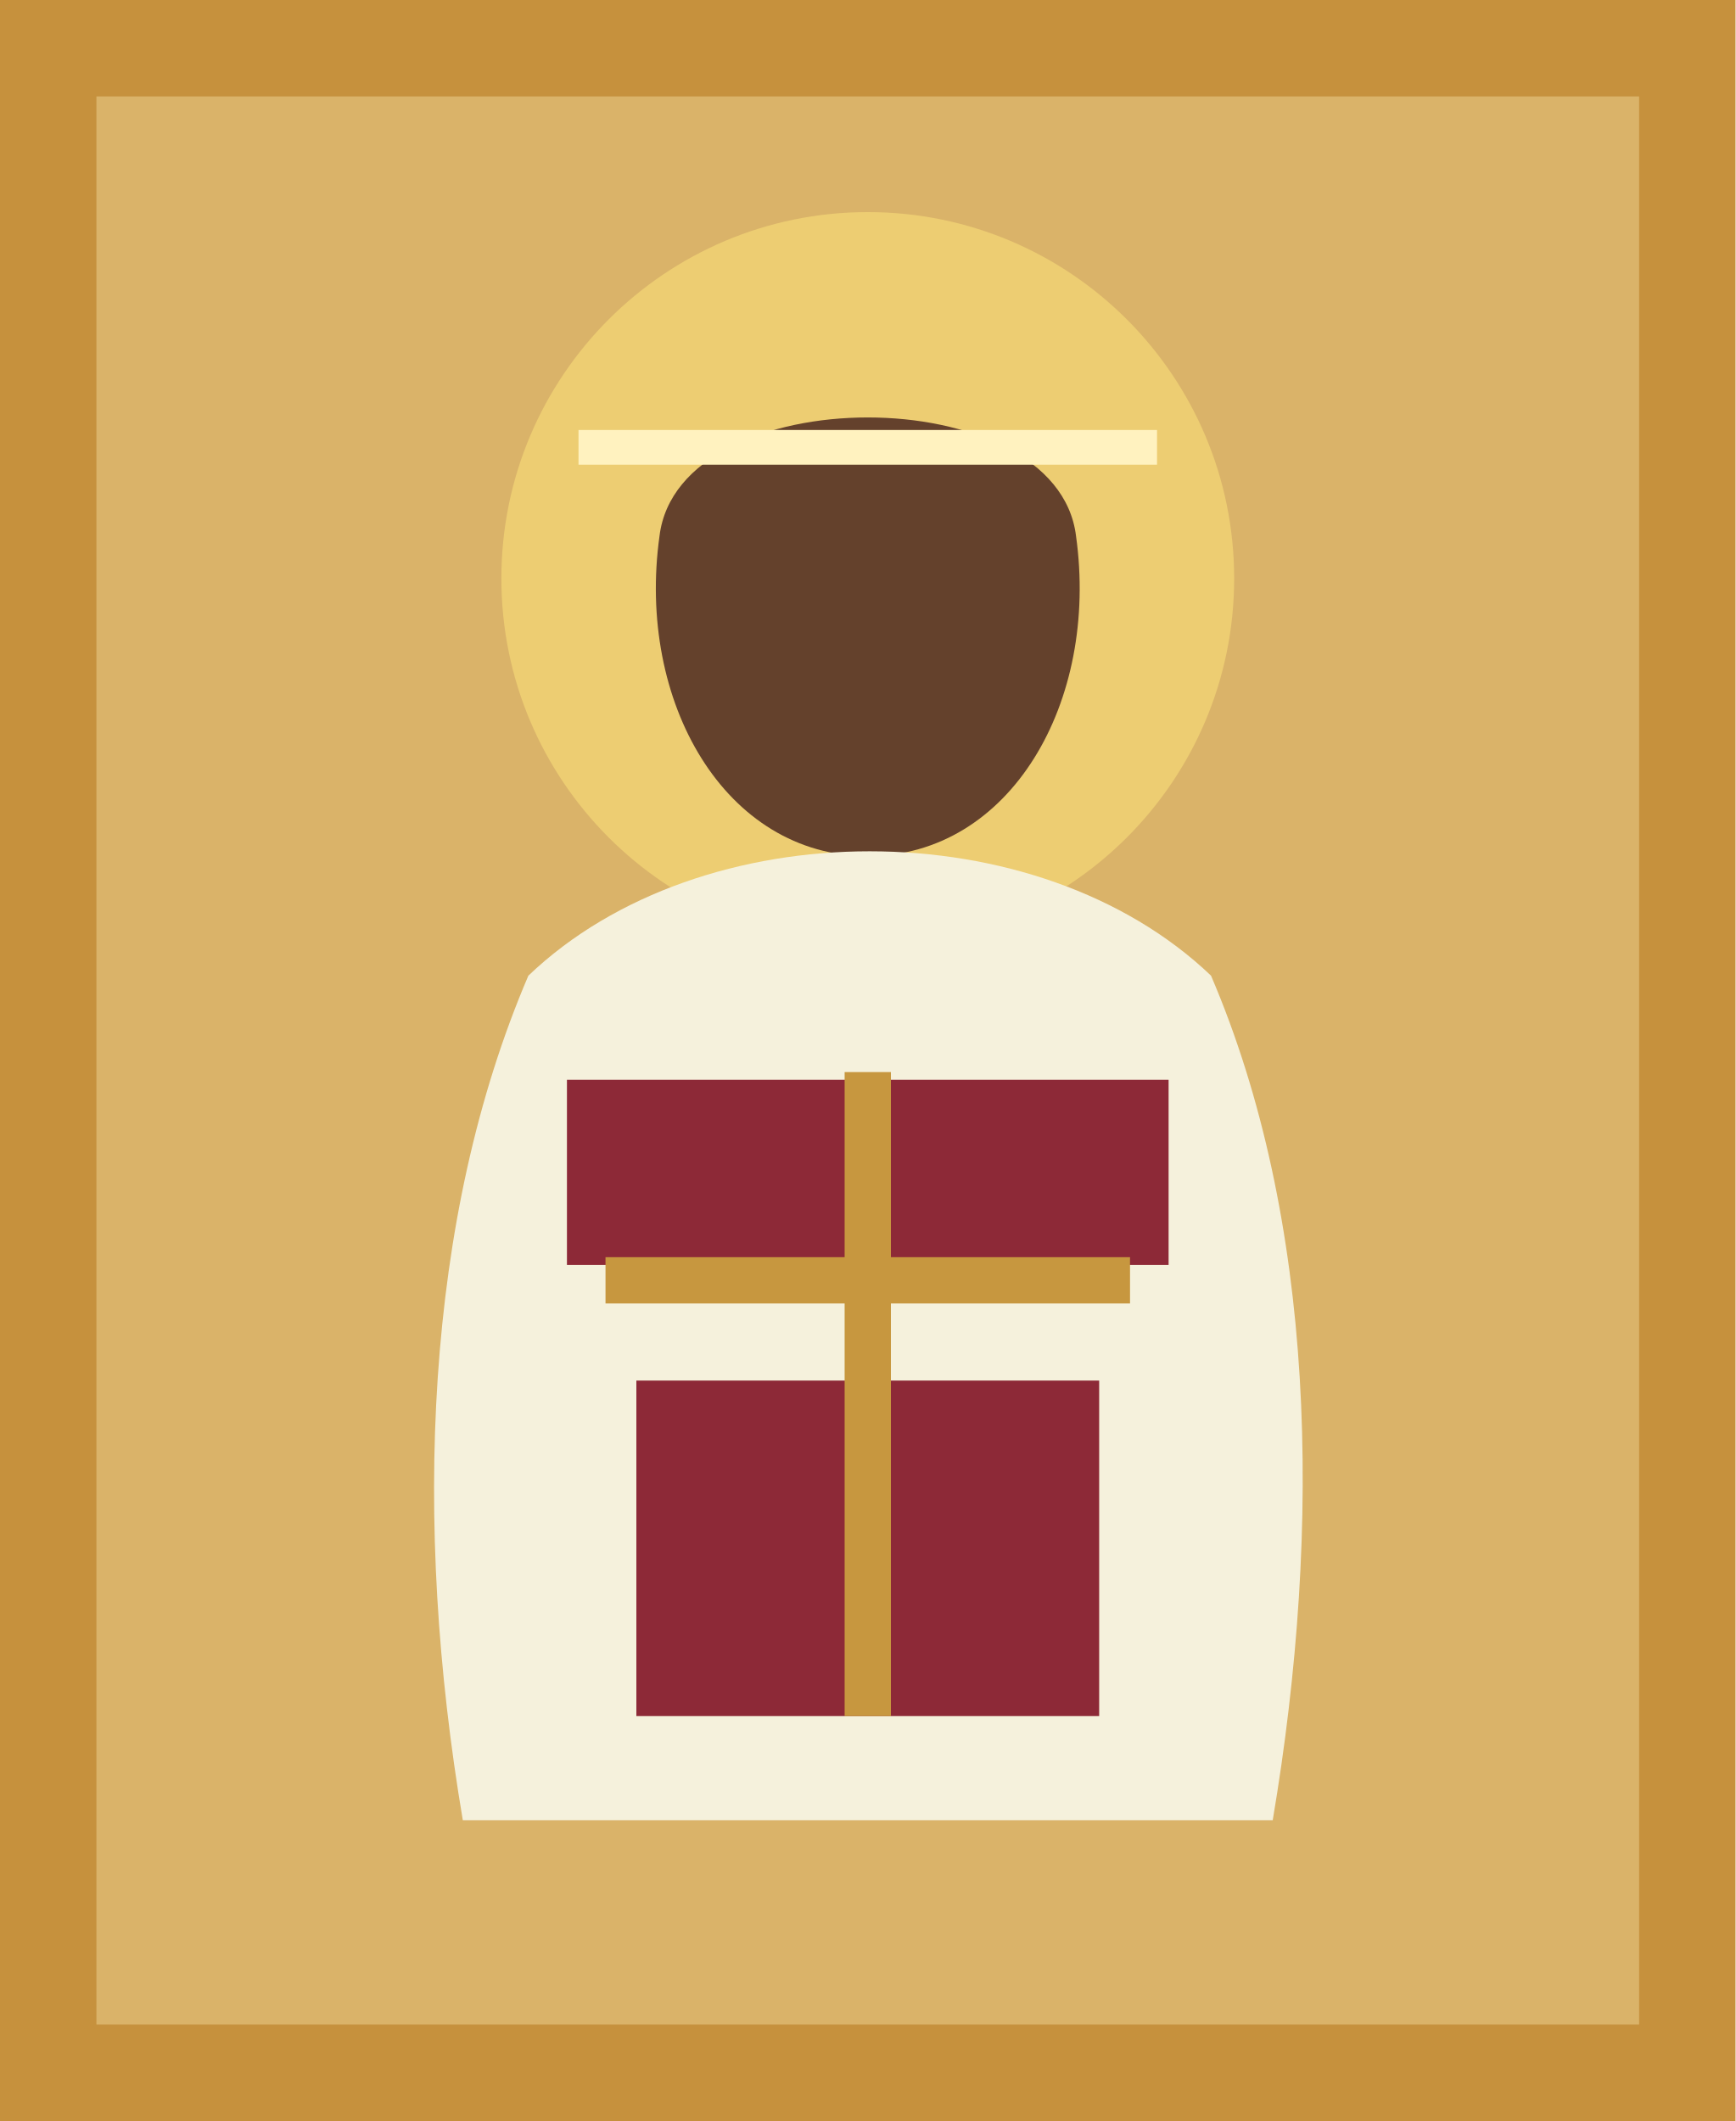
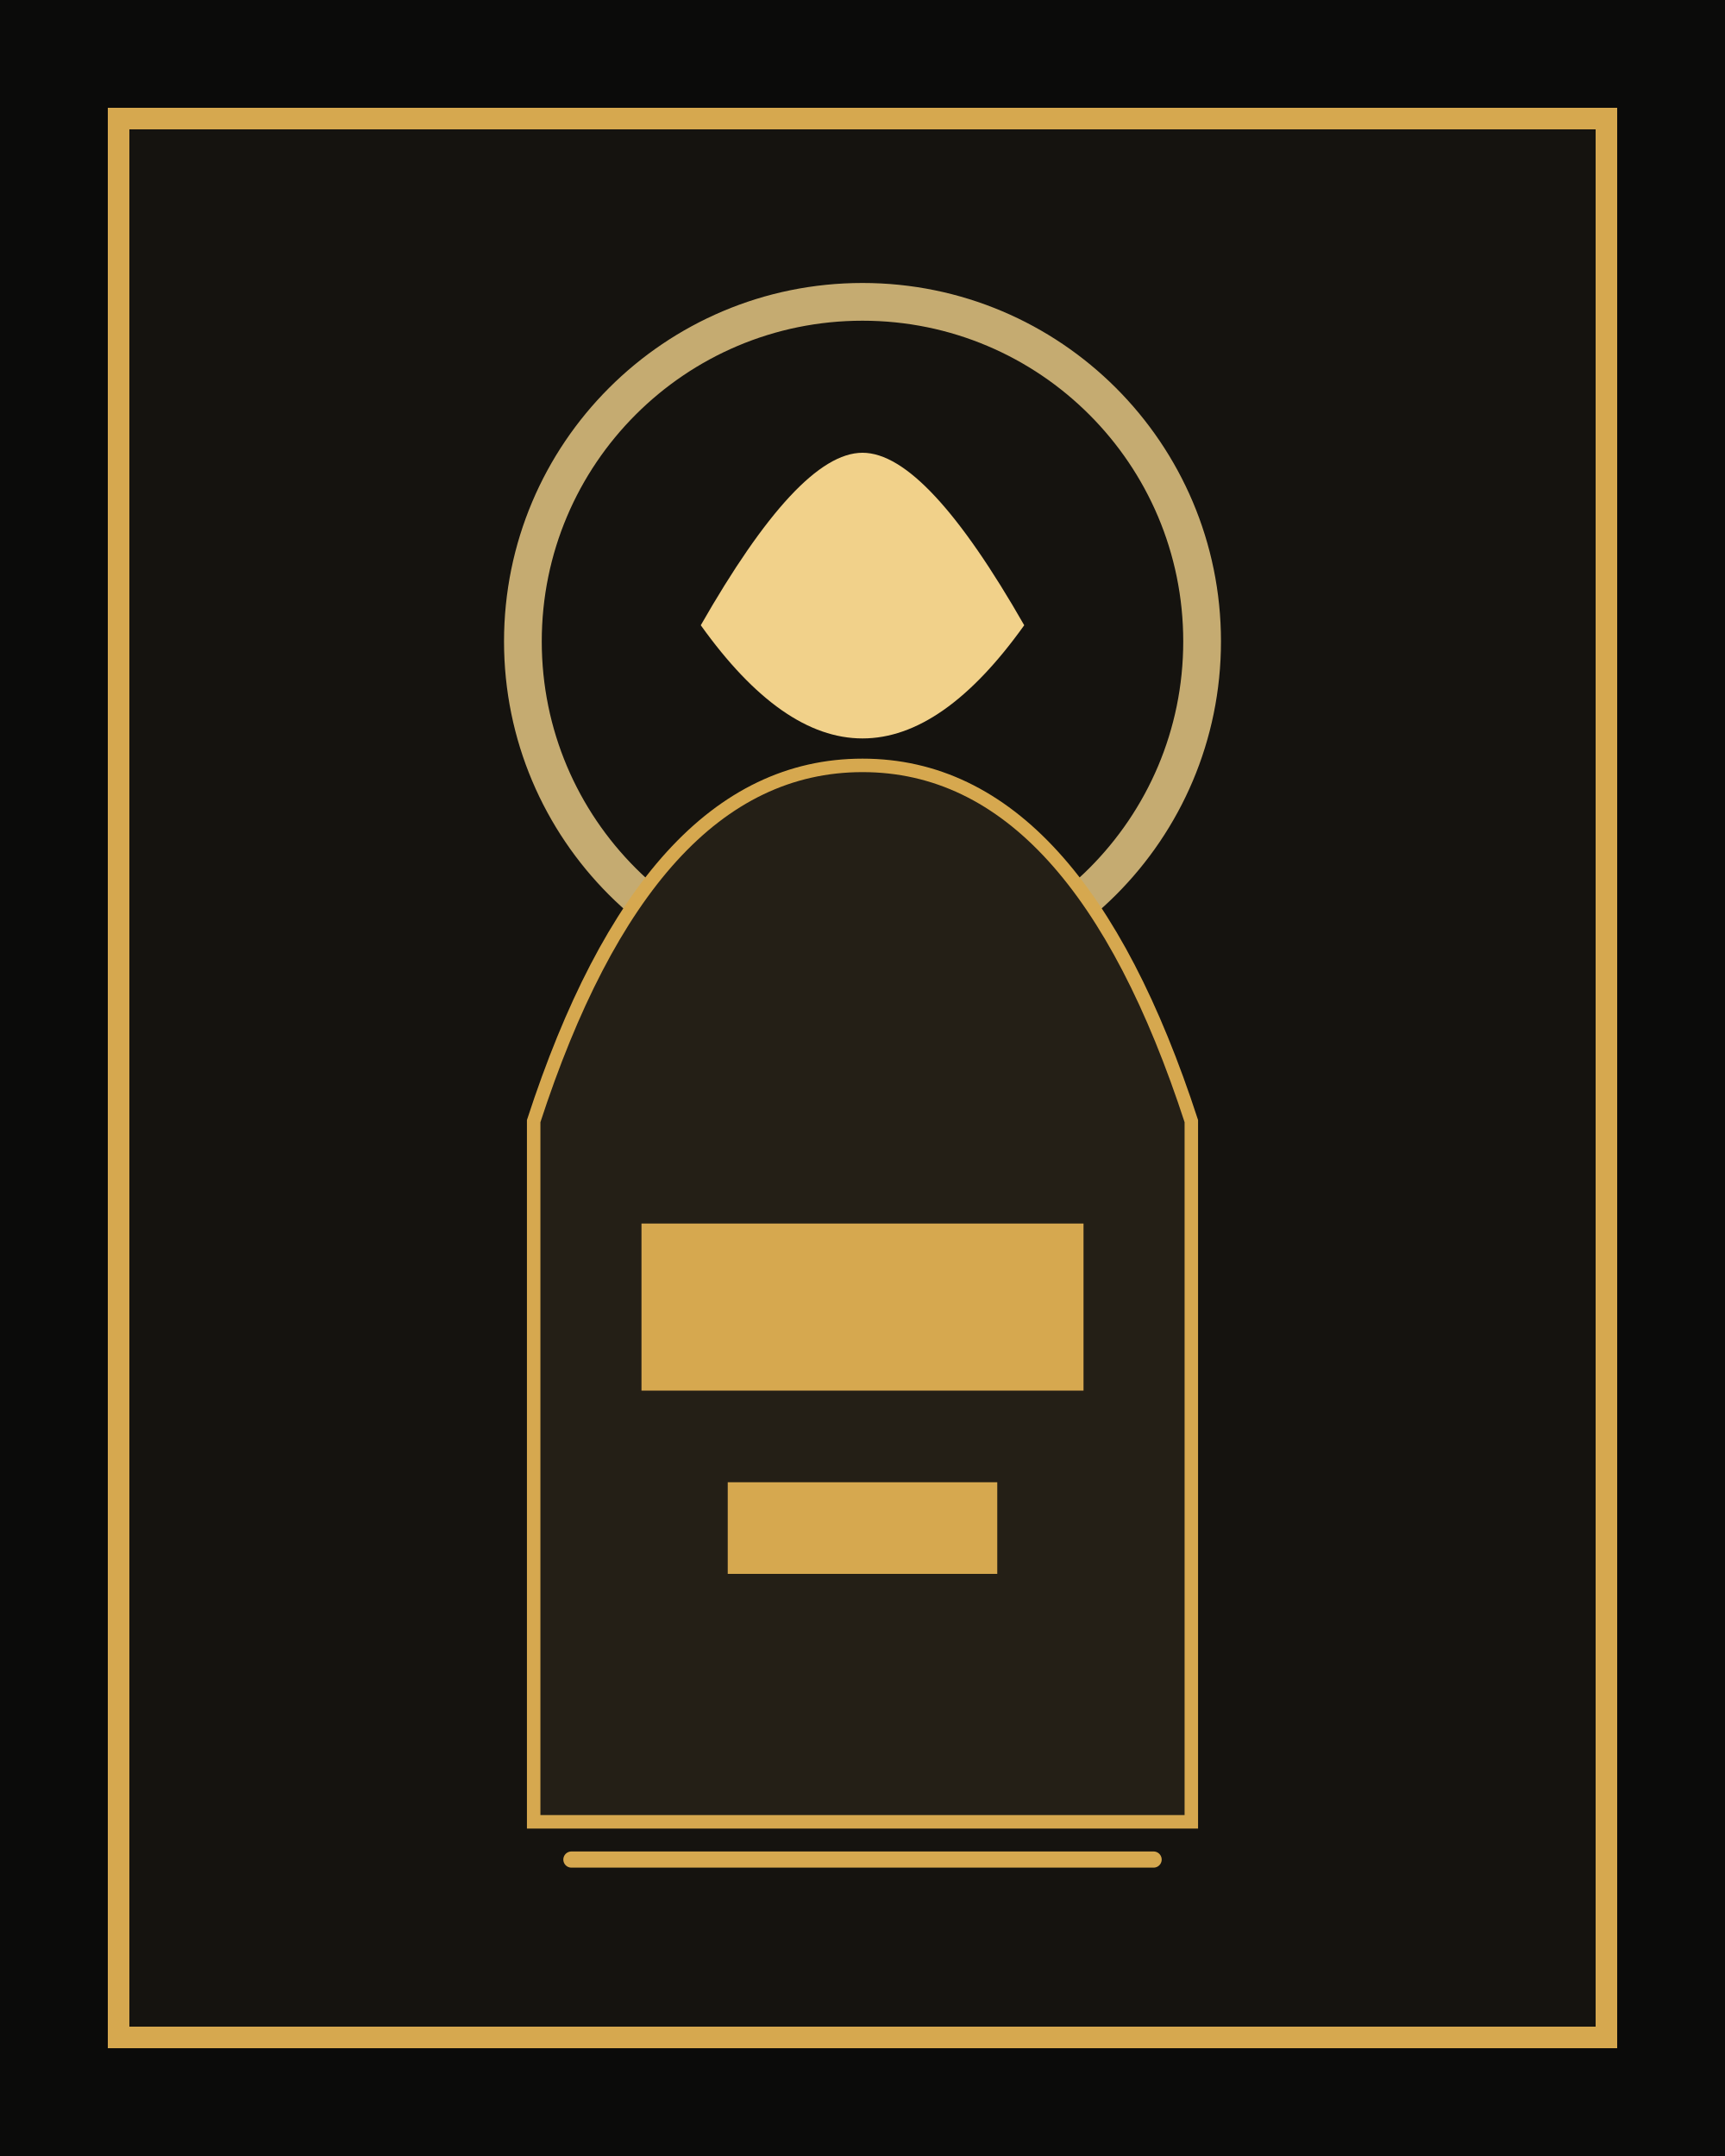
- <svg xmlns="http://www.w3.org/2000/svg" viewBox="0 0 900 1100" role="img" aria-label="Saint Nicholas icon">
-   <rect width="900" height="1100" fill="#c6913d" />
-   <rect x="50" y="50" width="800" height="1000" fill="#f2dba0" opacity=".45" />
-   <circle cx="450" cy="300" r="190" fill="#edcd72" />
-   <path d="M342 278c10-82 206-82 216 0 12 86-34 166-108 166s-120-80-108-166Z" fill="#64412c" />
-   <path d="M274 506c90-86 264-86 354 0 54 126 58 284 32 438H240c-26-154-20-312 34-438Z" fill="#f5f1dc" />
-   <path d="M294 560h312v96H294zM330 716h240v174H330z" fill="#8d2937" />
-   <path d="M450 556v334M314 664h272" stroke="#c7973f" stroke-width="24" />
-   <path d="M300 232h300" stroke="#fff2bf" stroke-width="18" />
+ <svg xmlns="http://www.w3.org/2000/svg" viewBox="0 0 640 800" role="img">
+   <rect width="640" height="800" fill="#0B0B0A" />
+   <rect x="44" y="44" width="552" height="712" fill="#15130F" stroke="#D6A84F" stroke-width="8" />
+   <circle cx="320" cy="238" r="126" fill="none" stroke="#F1D18A" stroke-width="14" opacity=".8" />
+   <path d="M198 416c28-86 68-132 122-132s94 46 122 132v260H198V416Z" fill="#241F16" stroke="#D6A84F" stroke-width="5" />
+   <path d="M238 454h164v62H238v-62Zm32 96h100v34H270v-34Z" fill="#D6A84F" />
+   <path d="M260 232c24-42 44-64 60-64s36 22 60 64c-20 28-40 42-60 42s-40-14-60-42Z" fill="#F1D18A" />
+   <path d="M212 690h216" stroke="#D6A84F" stroke-width="6" stroke-linecap="round" />
</svg>
